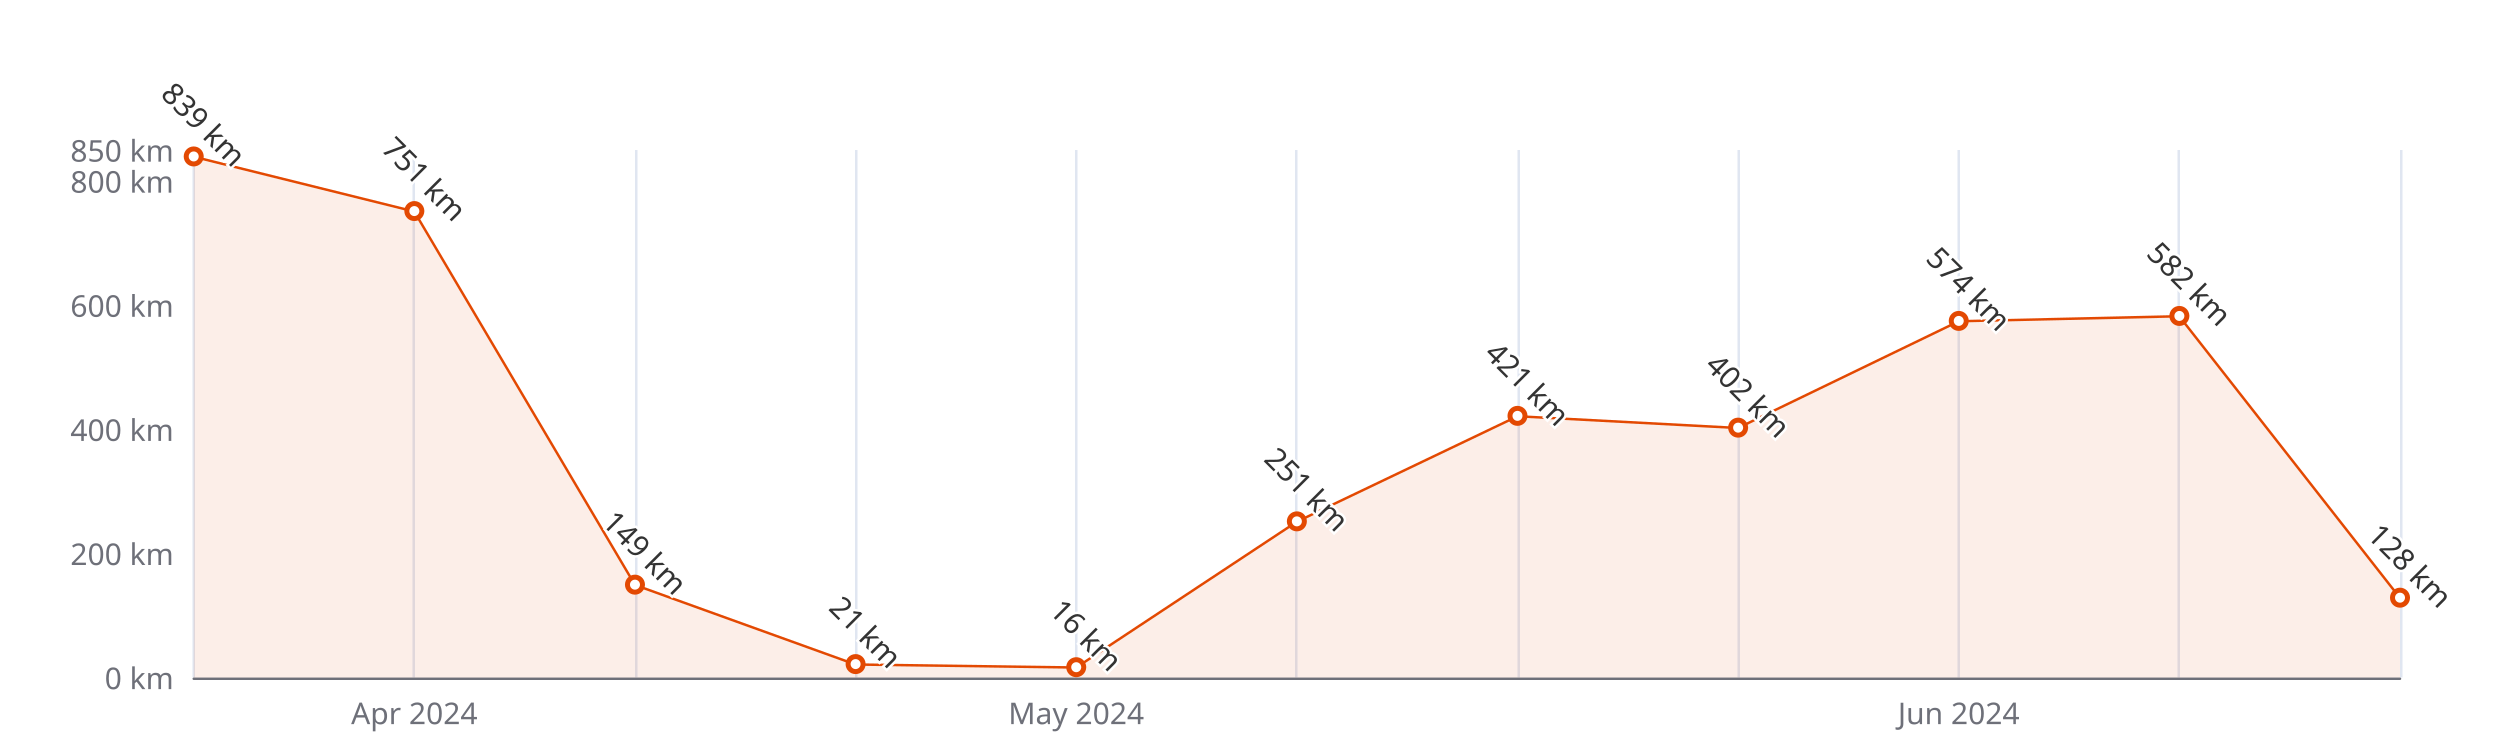
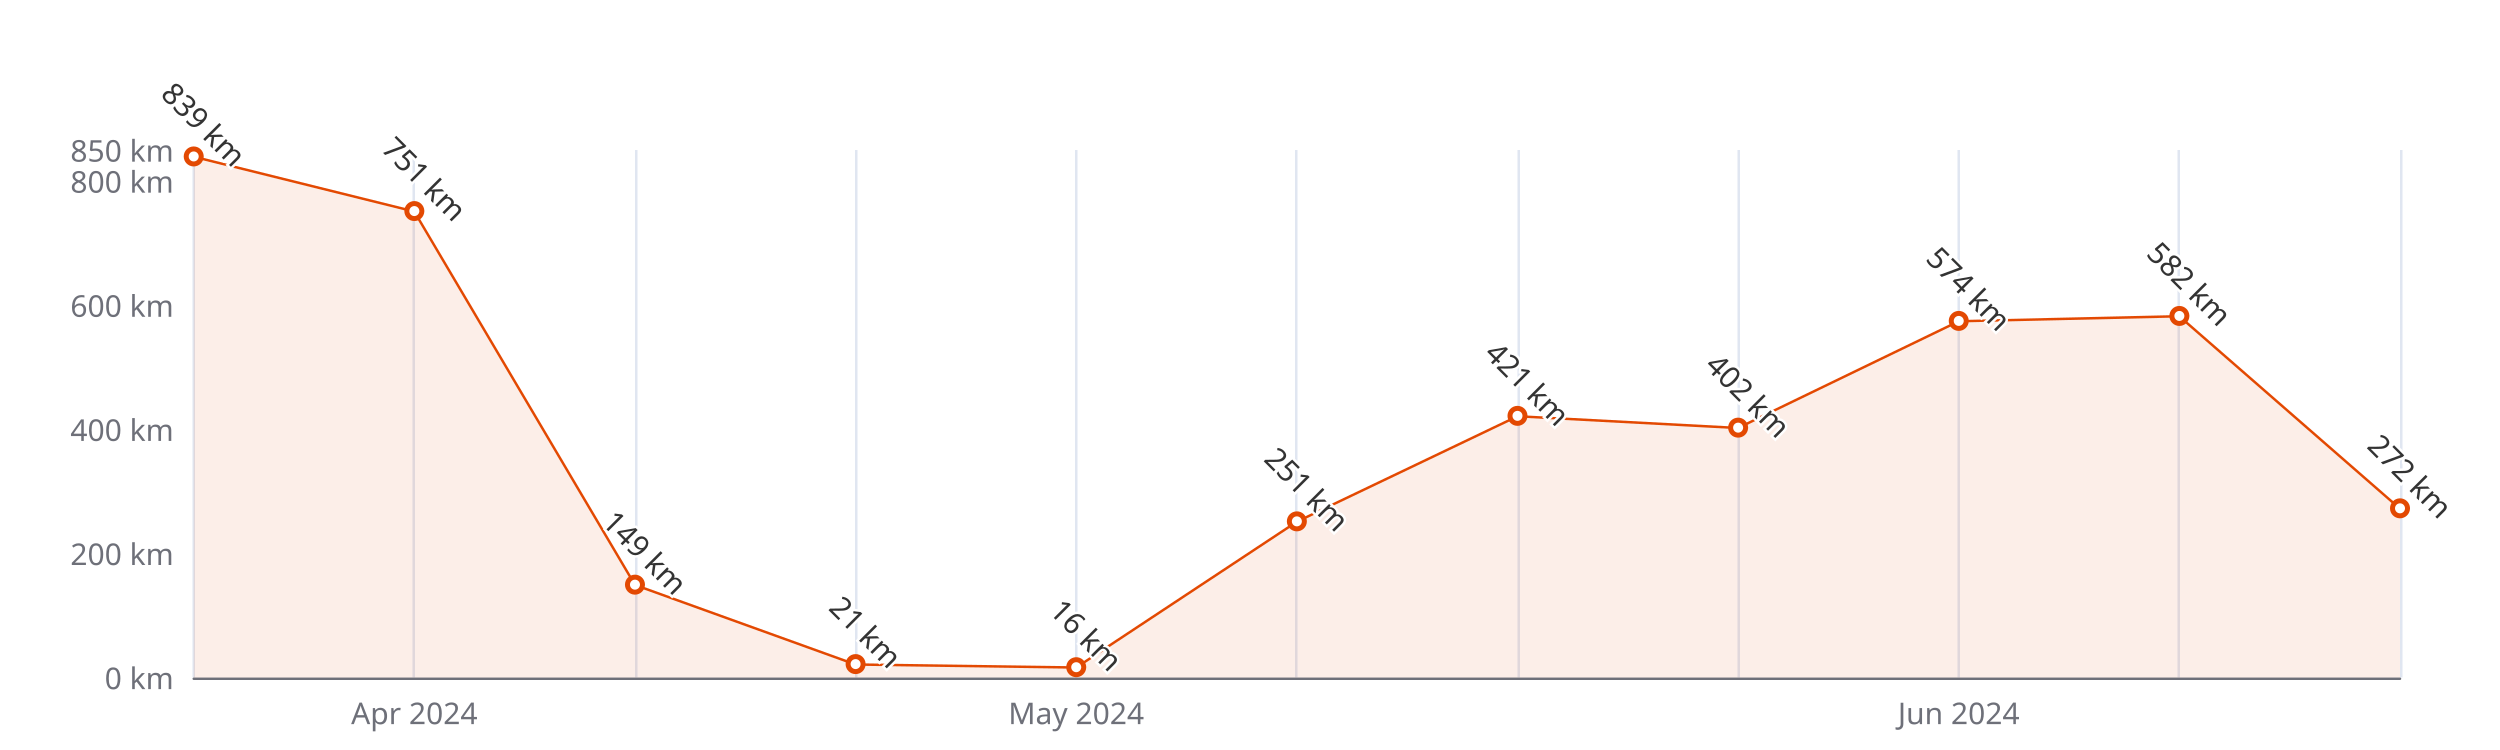
<svg xmlns="http://www.w3.org/2000/svg" width="1000" height="300" version="1.1" baseProfile="full" viewBox="0 0 1000 300">
  <rect width="1000" height="300" x="0" y="0" id="0" fill="#ffffff" />
  <path d="M77.5 60L77.5 271" fill="none" stroke="#E0E6F1" />
  <path d="M165.5 60L165.5 271" fill="none" stroke="#E0E6F1" />
  <path d="M254.5 60L254.5 271" fill="none" stroke="#E0E6F1" />
  <path d="M342.5 60L342.5 271" fill="none" stroke="#E0E6F1" />
  <path d="M430.5 60L430.5 271" fill="none" stroke="#E0E6F1" />
  <path d="M518.5 60L518.5 271" fill="none" stroke="#E0E6F1" />
  <path d="M607.5 60L607.5 271" fill="none" stroke="#E0E6F1" />
  <path d="M695.5 60L695.5 271" fill="none" stroke="#E0E6F1" />
  <path d="M783.5 60L783.5 271" fill="none" stroke="#E0E6F1" />
  <path d="M871.5 60L871.5 271" fill="none" stroke="#E0E6F1" />
  <path d="M960.5 60L960.5 271" fill="none" stroke="#E0E6F1" />
  <path d="M77.5 271.5L960 271.5" fill="none" stroke="#6E7079" stroke-linecap="round" />
  <text dominant-baseline="central" text-anchor="end" style="font-size:12px;font-family:sans-serif;" xml:space="preserve" transform="translate(69.48 271)" fill="#6E7079">0 km</text>
  <text dominant-baseline="central" text-anchor="end" style="font-size:12px;font-family:sans-serif;" xml:space="preserve" transform="translate(69.48 221.3529)" fill="#6E7079">200 km</text>
  <text dominant-baseline="central" text-anchor="end" style="font-size:12px;font-family:sans-serif;" xml:space="preserve" transform="translate(69.48 171.7059)" fill="#6E7079">400 km</text>
  <text dominant-baseline="central" text-anchor="end" style="font-size:12px;font-family:sans-serif;" xml:space="preserve" transform="translate(69.48 122.0588)" fill="#6E7079">600 km</text>
  <text dominant-baseline="central" text-anchor="end" style="font-size:12px;font-family:sans-serif;" xml:space="preserve" transform="translate(69.48 72.4118)" fill="#6E7079">800 km</text>
  <text dominant-baseline="central" text-anchor="end" style="font-size:12px;font-family:sans-serif;" xml:space="preserve" transform="translate(69.48 60)" fill="#6E7079">850 km</text>
  <text dominant-baseline="central" text-anchor="middle" style="font-size:12px;font-family:sans-serif;" xml:space="preserve" y="6" transform="translate(165.732 279)" fill="#6E7079">Apr 2024</text>
  <text dominant-baseline="central" text-anchor="middle" style="font-size:12px;font-family:sans-serif;" xml:space="preserve" y="6" transform="translate(430.488 279)" fill="#6E7079">May 2024</text>
  <text dominant-baseline="central" text-anchor="middle" style="font-size:12px;font-family:sans-serif;" xml:space="preserve" y="6" transform="translate(783.496 279)" fill="#6E7079">Jun 2024</text>
  <g clip-path="url(#zr5-c0)">
-     <path d="M77.5 62.7L165.7 84.6L254 234L342.2 265.8L430.5 267L518.7 208.7L607 166.5L695.2 171.2L783.5 128.5L871.7 126.5L960 239.2L960 271L871.7 271L783.5 271L695.2 271L607 271L518.7 271L430.5 271L342.2 271L254 271L165.7 271L77.5 271Z" fill="rgb(227,73,2)" fill-opacity="0.09" />
-     <path d="M77.5 62.7L165.7 84.6L254 234L342.2 265.8L430.5 267L518.7 208.7L607 166.5L695.2 171.2L783.5 128.5L871.7 126.5L960 239.2" fill="none" stroke="#E34902" stroke-linejoin="bevel" />
+     <path d="M77.5 62.7L165.7 84.6L254 234L342.2 265.8L430.5 267L518.7 208.7L607 166.5L695.2 171.2L783.5 128.5L871.7 126.5L960 203.5L960 271L871.7 271L783.5 271L695.2 271L607 271L518.7 271L430.5 271L342.2 271L254 271L165.7 271L77.5 271Z" fill="rgb(227,73,2)" fill-opacity="0.09" />
+     <path d="M77.5 62.7L165.7 84.6L254 234L342.2 265.8L430.5 267L518.7 208.7L607 166.5L695.2 171.2L783.5 128.5L871.7 126.5L960 203.5" fill="none" stroke="#E34902" stroke-linejoin="bevel" />
  </g>
  <path d="M1 0A1 1 0 1 1 1 -0.1A1 1 0 0 1 1 0" transform="matrix(3,0,0,3,77.48,62.7306)" fill="#fff" stroke="#E34902" stroke-width="0.667" />
  <path d="M1 0A1 1 0 1 1 1 -0.1A1 1 0 0 1 1 0" transform="matrix(3,0,0,3,165.732,84.5753)" fill="#fff" stroke="#E34902" stroke-width="0.667" />
  <path d="M1 0A1 1 0 1 1 1 -0.1A1 1 0 0 1 1 0" transform="matrix(3,0,0,3,253.984,234.0129)" fill="#fff" stroke="#E34902" stroke-width="0.667" />
  <path d="M1 0A1 1 0 1 1 1 -0.1A1 1 0 0 1 1 0" transform="matrix(3,0,0,3,342.236,265.787)" fill="#fff" stroke="#E34902" stroke-width="0.667" />
  <path d="M1 0A1 1 0 1 1 1 -0.1A1 1 0 0 1 1 0" transform="matrix(3,0,0,3,430.488,267.0282)" fill="#fff" stroke="#E34902" stroke-width="0.667" />
  <path d="M1 0A1 1 0 1 1 1 -0.1A1 1 0 0 1 1 0" transform="matrix(3,0,0,3,518.74,208.6929)" fill="#fff" stroke="#E34902" stroke-width="0.667" />
  <path d="M1 0A1 1 0 1 1 1 -0.1A1 1 0 0 1 1 0" transform="matrix(3,0,0,3,606.992,166.4929)" fill="#fff" stroke="#E34902" stroke-width="0.667" />
  <path d="M1 0A1 1 0 1 1 1 -0.1A1 1 0 0 1 1 0" transform="matrix(3,0,0,3,695.244,171.2094)" fill="#fff" stroke="#E34902" stroke-width="0.667" />
  <path d="M1 0A1 1 0 1 1 1 -0.1A1 1 0 0 1 1 0" transform="matrix(3,0,0,3,783.496,128.5129)" fill="#fff" stroke="#E34902" stroke-width="0.667" />
  <path d="M1 0A1 1 0 1 1 1 -0.1A1 1 0 0 1 1 0" transform="matrix(3,0,0,3,871.748,126.5271)" fill="#fff" stroke="#E34902" stroke-width="0.667" />
-   <path d="M1 0A1 1 0 1 1 1 -0.1A1 1 0 0 1 1 0" transform="matrix(3,0,0,3,960,239.2259)" fill="#fff" stroke="#E34902" stroke-width="0.667" />
+   <path d="M1 0A1 1 0 1 1 1 -0.1A1 1 0 0 1 1 0" transform="matrix(3,0,0,3,960,203.48)" fill="#fff" stroke="#E34902" stroke-width="0.667" />
  <text dominant-baseline="central" text-anchor="middle" style="font-size:12px;font-family:sans-serif;" xml:space="preserve" y="-6" transform="matrix(0.707,0.707,-0.707,0.707,77.48,53.7306)" fill="#333" stroke="rgb(255,255,255)" stroke-width="2" paint-order="stroke" stroke-miterlimit="2">839 km</text>
  <text dominant-baseline="central" text-anchor="middle" style="font-size:12px;font-family:sans-serif;" xml:space="preserve" y="-6" transform="matrix(0.707,0.707,-0.707,0.707,165.732,75.5753)" fill="#333" stroke="rgb(255,255,255)" stroke-width="2" paint-order="stroke" stroke-miterlimit="2">751 km</text>
  <text dominant-baseline="central" text-anchor="middle" style="font-size:12px;font-family:sans-serif;" xml:space="preserve" y="-6" transform="matrix(0.707,0.707,-0.707,0.707,253.984,225.0129)" fill="#333" stroke="rgb(255,255,255)" stroke-width="2" paint-order="stroke" stroke-miterlimit="2">149 km</text>
  <text dominant-baseline="central" text-anchor="middle" style="font-size:12px;font-family:sans-serif;" xml:space="preserve" y="-6" transform="matrix(0.707,0.707,-0.707,0.707,342.236,256.787)" fill="#333" stroke="rgb(255,255,255)" stroke-width="2" paint-order="stroke" stroke-miterlimit="2">21 km</text>
  <text dominant-baseline="central" text-anchor="middle" style="font-size:12px;font-family:sans-serif;" xml:space="preserve" y="-6" transform="matrix(0.707,0.707,-0.707,0.707,430.488,258.0282)" fill="#333" stroke="rgb(255,255,255)" stroke-width="2" paint-order="stroke" stroke-miterlimit="2">16 km</text>
  <text dominant-baseline="central" text-anchor="middle" style="font-size:12px;font-family:sans-serif;" xml:space="preserve" y="-6" transform="matrix(0.707,0.707,-0.707,0.707,518.74,199.6929)" fill="#333" stroke="rgb(255,255,255)" stroke-width="2" paint-order="stroke" stroke-miterlimit="2">251 km</text>
  <text dominant-baseline="central" text-anchor="middle" style="font-size:12px;font-family:sans-serif;" xml:space="preserve" y="-6" transform="matrix(0.707,0.707,-0.707,0.707,606.992,157.4929)" fill="#333" stroke="rgb(255,255,255)" stroke-width="2" paint-order="stroke" stroke-miterlimit="2">421 km</text>
  <text dominant-baseline="central" text-anchor="middle" style="font-size:12px;font-family:sans-serif;" xml:space="preserve" y="-6" transform="matrix(0.707,0.707,-0.707,0.707,695.244,162.2094)" fill="#333" stroke="rgb(255,255,255)" stroke-width="2" paint-order="stroke" stroke-miterlimit="2">402 km</text>
  <text dominant-baseline="central" text-anchor="middle" style="font-size:12px;font-family:sans-serif;" xml:space="preserve" y="-6" transform="matrix(0.707,0.707,-0.707,0.707,783.496,119.5129)" fill="#333" stroke="rgb(255,255,255)" stroke-width="2" paint-order="stroke" stroke-miterlimit="2">574 km</text>
  <text dominant-baseline="central" text-anchor="middle" style="font-size:12px;font-family:sans-serif;" xml:space="preserve" y="-6" transform="matrix(0.707,0.707,-0.707,0.707,871.748,117.5271)" fill="#333" stroke="rgb(255,255,255)" stroke-width="2" paint-order="stroke" stroke-miterlimit="2">582 km</text>
-   <text dominant-baseline="central" text-anchor="middle" style="font-size:12px;font-family:sans-serif;" xml:space="preserve" y="-6" transform="matrix(0.707,0.707,-0.707,0.707,960,230.2259)" fill="#333" stroke="rgb(255,255,255)" stroke-width="2" paint-order="stroke" stroke-miterlimit="2">128 km</text>
+   <text dominant-baseline="central" text-anchor="middle" style="font-size:12px;font-family:sans-serif;" xml:space="preserve" y="-6" transform="matrix(0.707,0.707,-0.707,0.707,960,194.48)" fill="#333" stroke="rgb(255,255,255)" stroke-width="2" paint-order="stroke" stroke-miterlimit="2">272 km</text>
  <defs>
    <clipPath id="zr5-c0">
      <path d="M76 59.5l884 0l0 212l-884 0Z" fill="#000" />
    </clipPath>
  </defs>
</svg>
